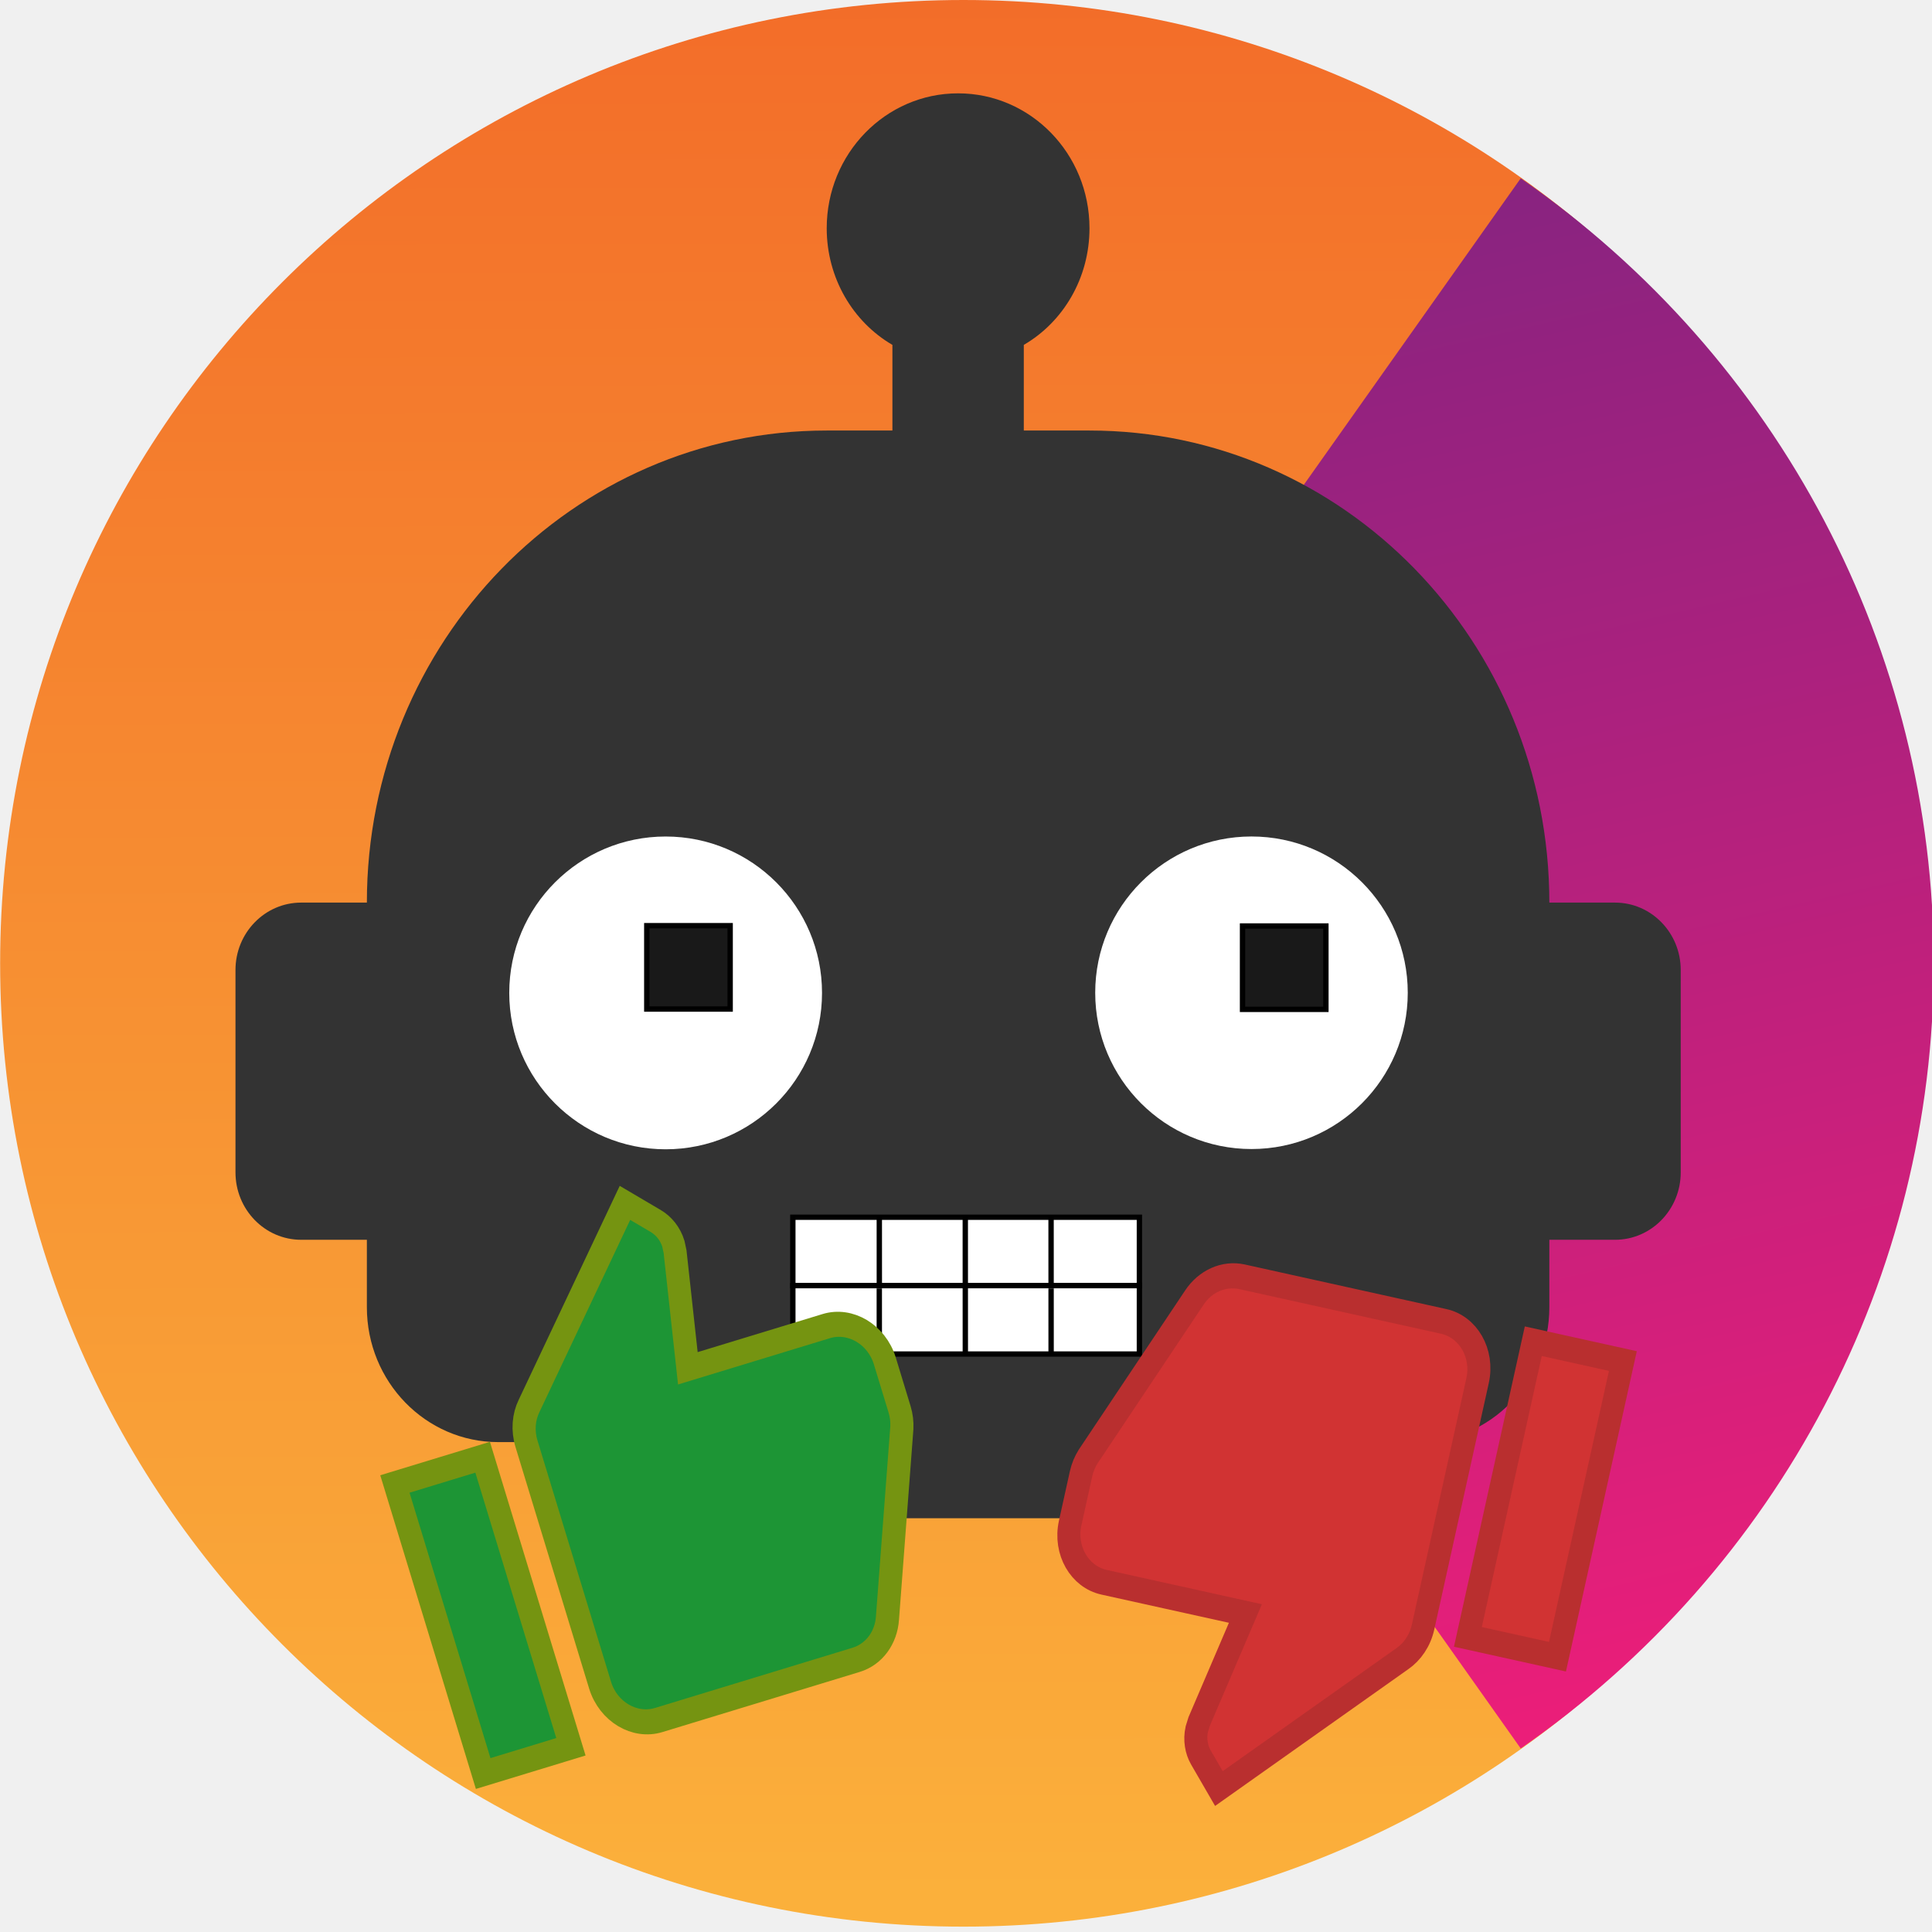
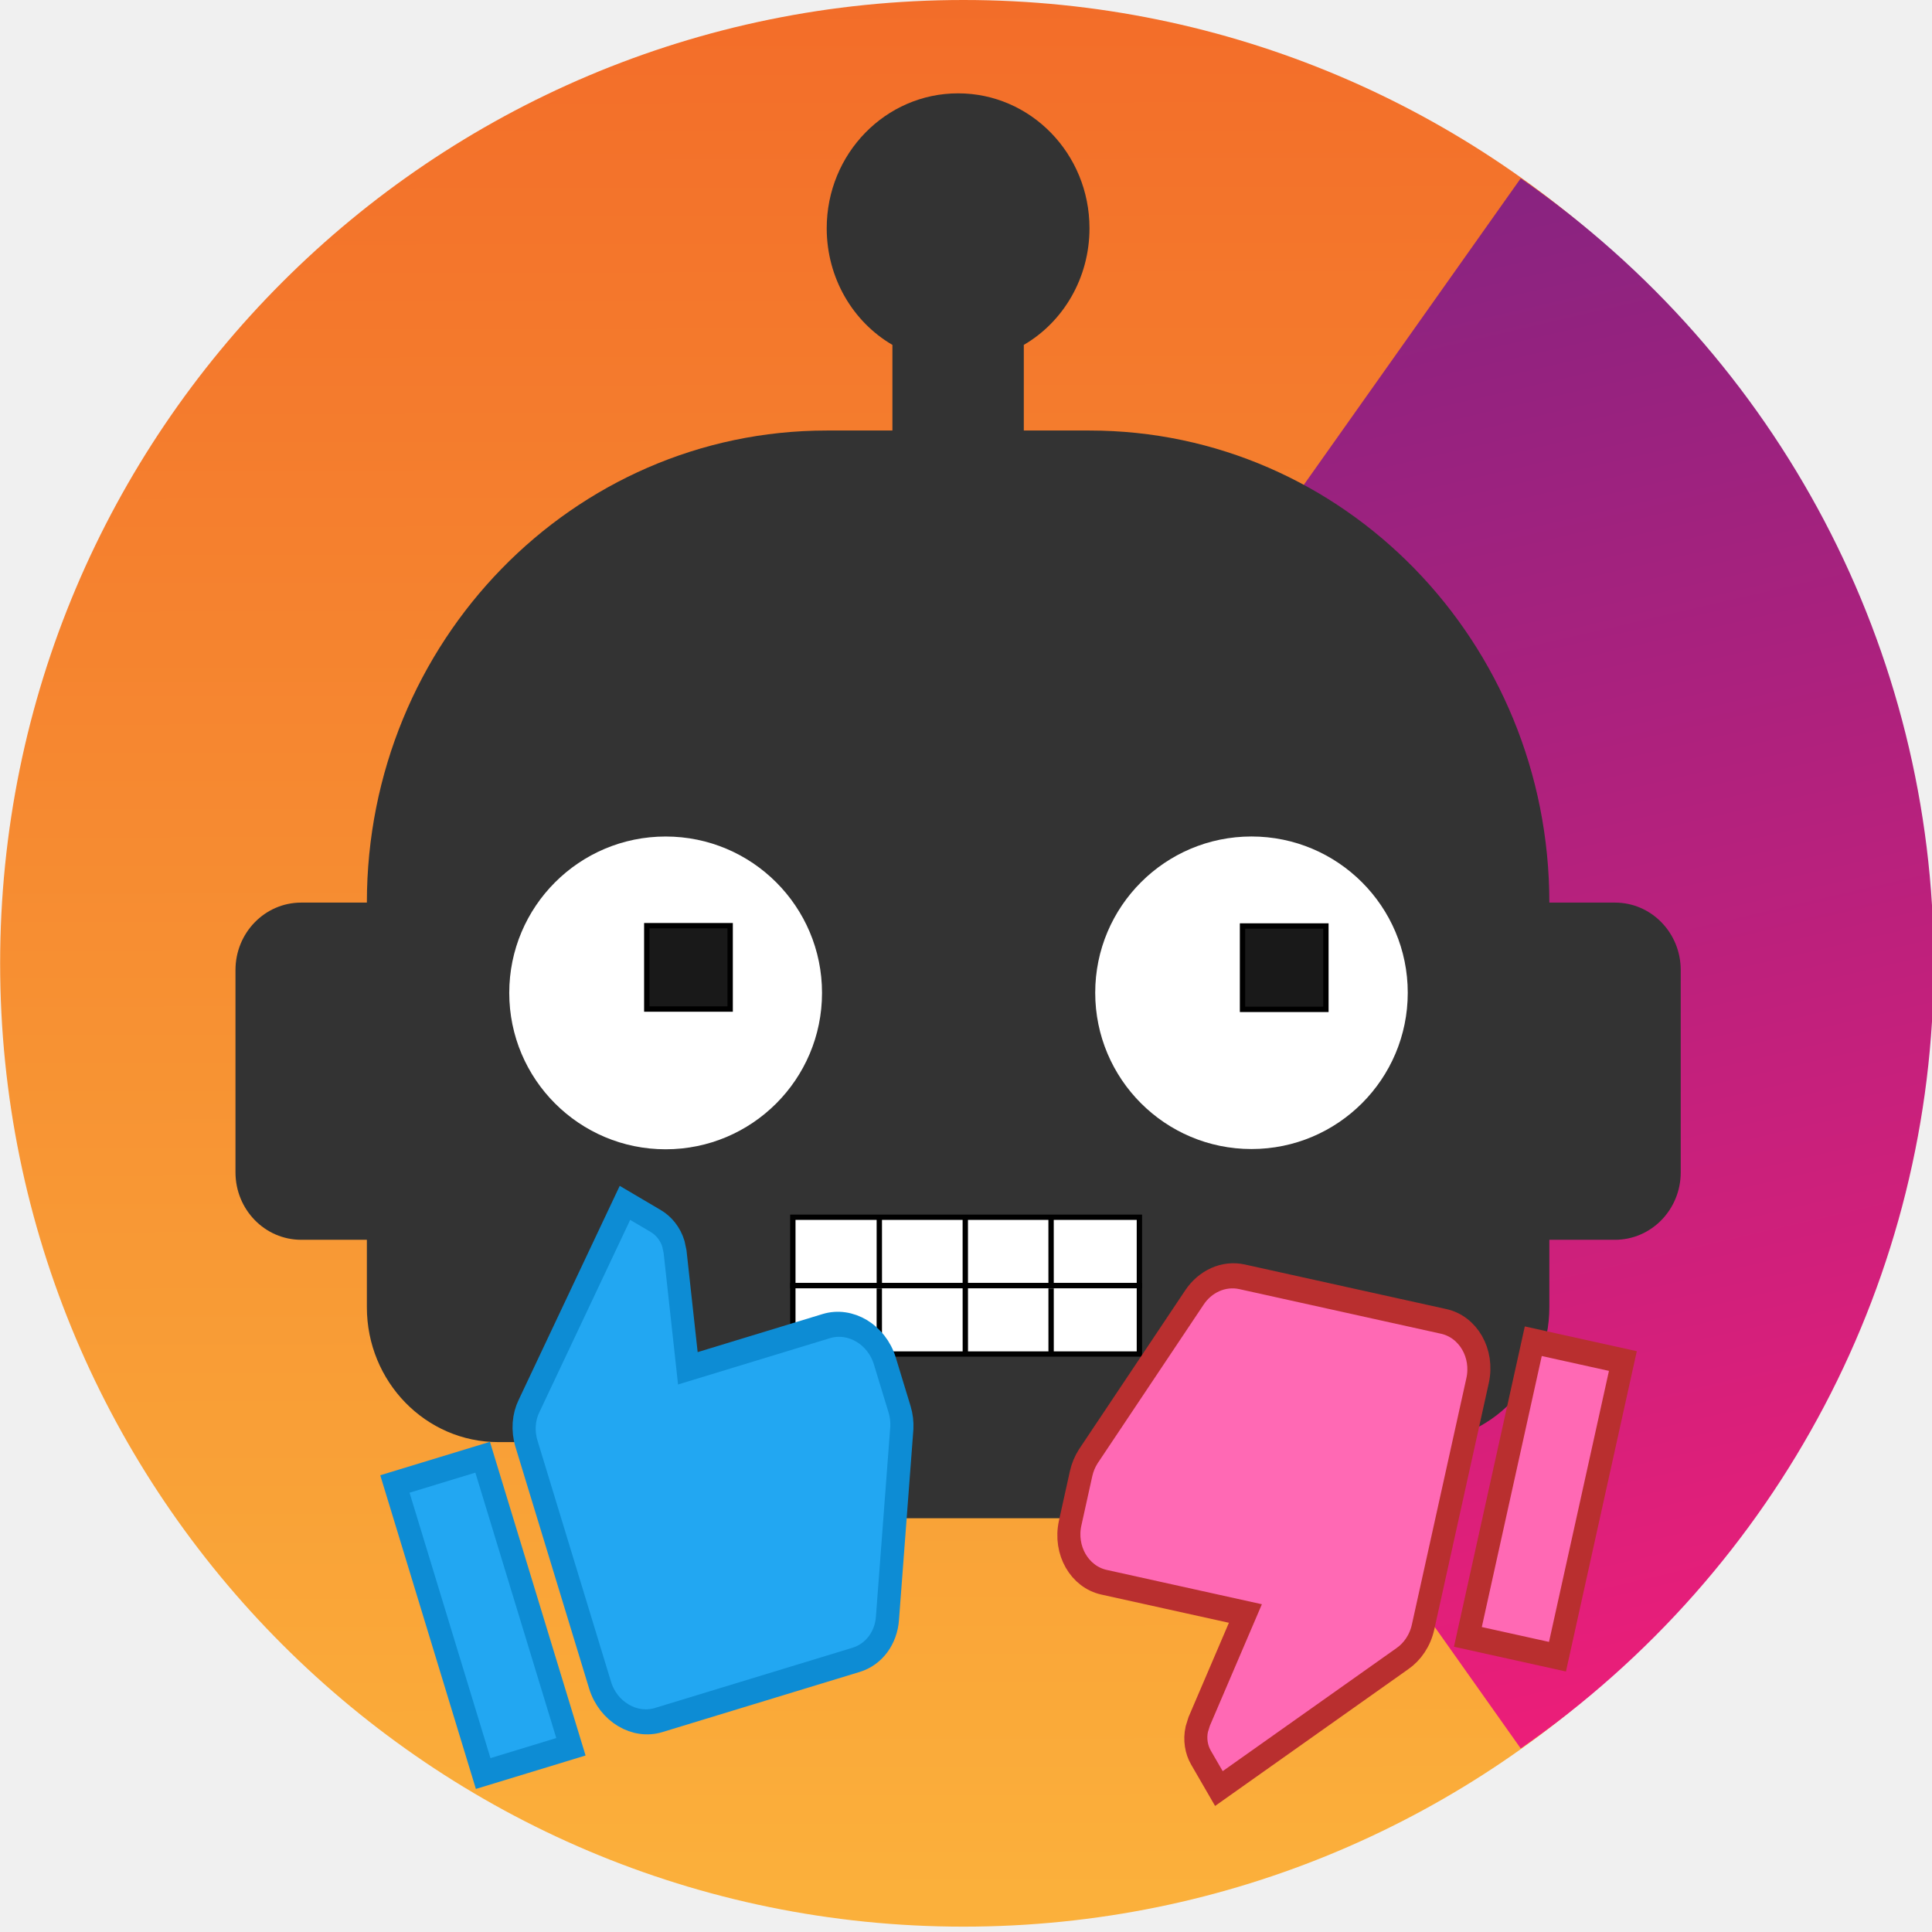
<svg xmlns="http://www.w3.org/2000/svg" xmlns:xlink="http://www.w3.org/1999/xlink" viewBox="0 0 361 361">
  <defs>
    <linearGradient id="b">
      <stop offset="0" stop-color="#fbb03b" />
      <stop offset="1" stop-color="#f05a24" />
    </linearGradient>
    <linearGradient id="a">
      <stop offset="0" stop-color="#5f2583" />
      <stop offset="1" stop-color="#ed1e79" />
    </linearGradient>
    <linearGradient xlink:href="#a" id="d" x1="973.216" x2="973.216" y1="100.665" y2="388.077" gradientTransform="matrix(.97413 -.22842 .31045 1.35247 -95.3 85.515)" gradientUnits="userSpaceOnUse" />
    <linearGradient xlink:href="#b" id="c" x1="188.919" x2="188.919" y1="1.638" y2="361.638" gradientTransform="matrix(-1 .0016 -.00202 -1.25907 376.78 357.265)" gradientUnits="userSpaceOnUse" />
  </defs>
  <g transform="translate(-69.987 -69.986)">
    <path fill="url(#c)" d="M8.919 181.638a180 180 0 1 0 360 0 180 180 0 1 0-360 0Zm80 0a100 100 0 0 1 200 0 100 100 0 0 1-200 0Z" transform="translate(61.094 68.348)" />
    <path fill="url(#d)" d="M958.327 100.665a175.433 175.433 0 0 1 0 287.412l-45.03-64.31a96.924 96.924 0 0 0 0-158.791Z" paint-order="stroke" transform="matrix(1.03173 0 0 1.0208 -634.597 .545)" />
    <circle cx="250" cy="250" r="100" fill="#333" />
  </g>
  <path fill="#333" d="M141.482 217.444h77.688a15 15 0 0 1 15 15v31.249a20 20 0 0 1-20 20h-72.688a15 15 0 0 1-15-15v-36.249a15 15 0 0 1 15-15Z" />
  <path fill="#333" d="M179.024 17.441c13.558 0 24.55 11.283 24.55 25.203 0 9.324-4.909 17.514-12.274 21.798v16.003h12.274c47.455 0 85.926 39.492 85.926 88.208h12.273c6.779 0 12.276 5.641 12.276 12.599v37.804c0 6.96-5.497 12.602-12.276 12.602H289.5v12.601c0 13.917-10.993 25.202-24.55 25.202H93.1c-13.56 0-24.549-11.285-24.549-25.202v-12.601H56.275c-6.78 0-12.275-5.642-12.275-12.602v-37.804c0-6.958 5.495-12.599 12.275-12.599h12.276c0-48.716 38.469-88.208 85.924-88.208h12.274V64.442c-7.365-4.284-12.274-12.474-12.274-21.798 0-13.92 10.99-25.203 24.549-25.203m-55.236 138.61c-16.949 0-30.688 14.104-30.688 31.503 0 17.398 13.739 31.502 30.688 31.502 16.947 0 30.687-14.104 30.687-31.502 0-17.399-13.74-31.503-30.687-31.503m110.473 0c-16.948 0-30.687 14.104-30.687 31.503 0 17.398 13.739 31.502 30.687 31.502 16.95 0 30.689-14.104 30.689-31.502 0-17.399-13.739-31.503-30.689-31.503Z" />
  <circle cx="124.376" cy="185.526" r="29.221" fill="#fff" />
  <circle cx="233.844" cy="185.5" r="29.2" fill="#fff" />
  <g stroke="#000">
    <path fill="#fff" d="M148.145 227.444H212.9v12.783h-64.756z" />
    <path fill="#d8d8d8" d="m164.302 227.758.004 12.47M180.367 227.542l.004 12.47M196.396 227.752l.004 12.47" />
    <path fill="#fff" d="M148.145 240.221H212.9v12.783h-64.756z" />
    <path fill="#d8d8d8" d="m164.298 240.745.004 12.47M180.37 240.535l.005 12.47M196.4 240.745l.004 12.47" />
  </g>
  <path fill="#191919" stroke="#000" d="M232.17 173.025h15.579v15.579H232.17zM120.853 172.966h15.579v15.579h-15.579z" />
-   <path fill="#1d9535" stroke="#759411" d="M1 21h4V9H1v12zm22-11c0-1.1-.9-2-2-2h-6.31l.95-4.57.03-.32c0-.41-.17-.79-.44-1.06L14.17 1 7.59 7.59C7.22 7.95 7 8.45 7 9v10c0 1.1.9 2 2 2h9c.83 0 1.54-.5 1.84-1.22l3.02-7.05c.09-.23.14-.47.14-.73v-2z" transform="matrix(4.09872 -1.24947 1.37441 4.50859 57.321 237.958)" />
-   <path fill="#d13333" stroke="#b92f2f" d="M1 21h4V9H1v12zm22-11c0-1.1-.9-2-2-2h-6.31l.95-4.57.03-.32c0-.41-.17-.79-.44-1.06L14.17 1 7.59 7.59C7.22 7.95 7 8.45 7 9v10c0 1.1.9 2 2 2h9c.83 0 1.54-.5 1.84-1.22l3.02-7.05c.09-.23.14-.47.14-.73v-2z" transform="matrix(-4.1852 -.92574 1.01832 -4.60372 286.04 351.918)" />
+   <path fill="#22A7F2" stroke="#0d8cd4" d="M1 21h4V9H1v12zm22-11c0-1.1-.9-2-2-2h-6.31l.95-4.57.03-.32c0-.41-.17-.79-.44-1.06L14.17 1 7.59 7.59C7.22 7.95 7 8.45 7 9v10c0 1.1.9 2 2 2h9c.83 0 1.54-.5 1.84-1.22l3.02-7.05c.09-.23.14-.47.14-.73v-2z" transform="matrix(4.09872 -1.24947 1.37441 4.50859 57.321 237.958)" />
+   <path fill="hotpink" stroke="#b92f2f" d="M1 21h4V9H1v12zm22-11c0-1.1-.9-2-2-2h-6.31l.95-4.57.03-.32c0-.41-.17-.79-.44-1.06L14.17 1 7.59 7.59C7.22 7.95 7 8.45 7 9v10c0 1.1.9 2 2 2h9c.83 0 1.54-.5 1.84-1.22l3.02-7.05c.09-.23.14-.47.14-.73v-2z" transform="matrix(-4.1852 -.92574 1.01832 -4.60372 286.04 351.918)" />
</svg>
